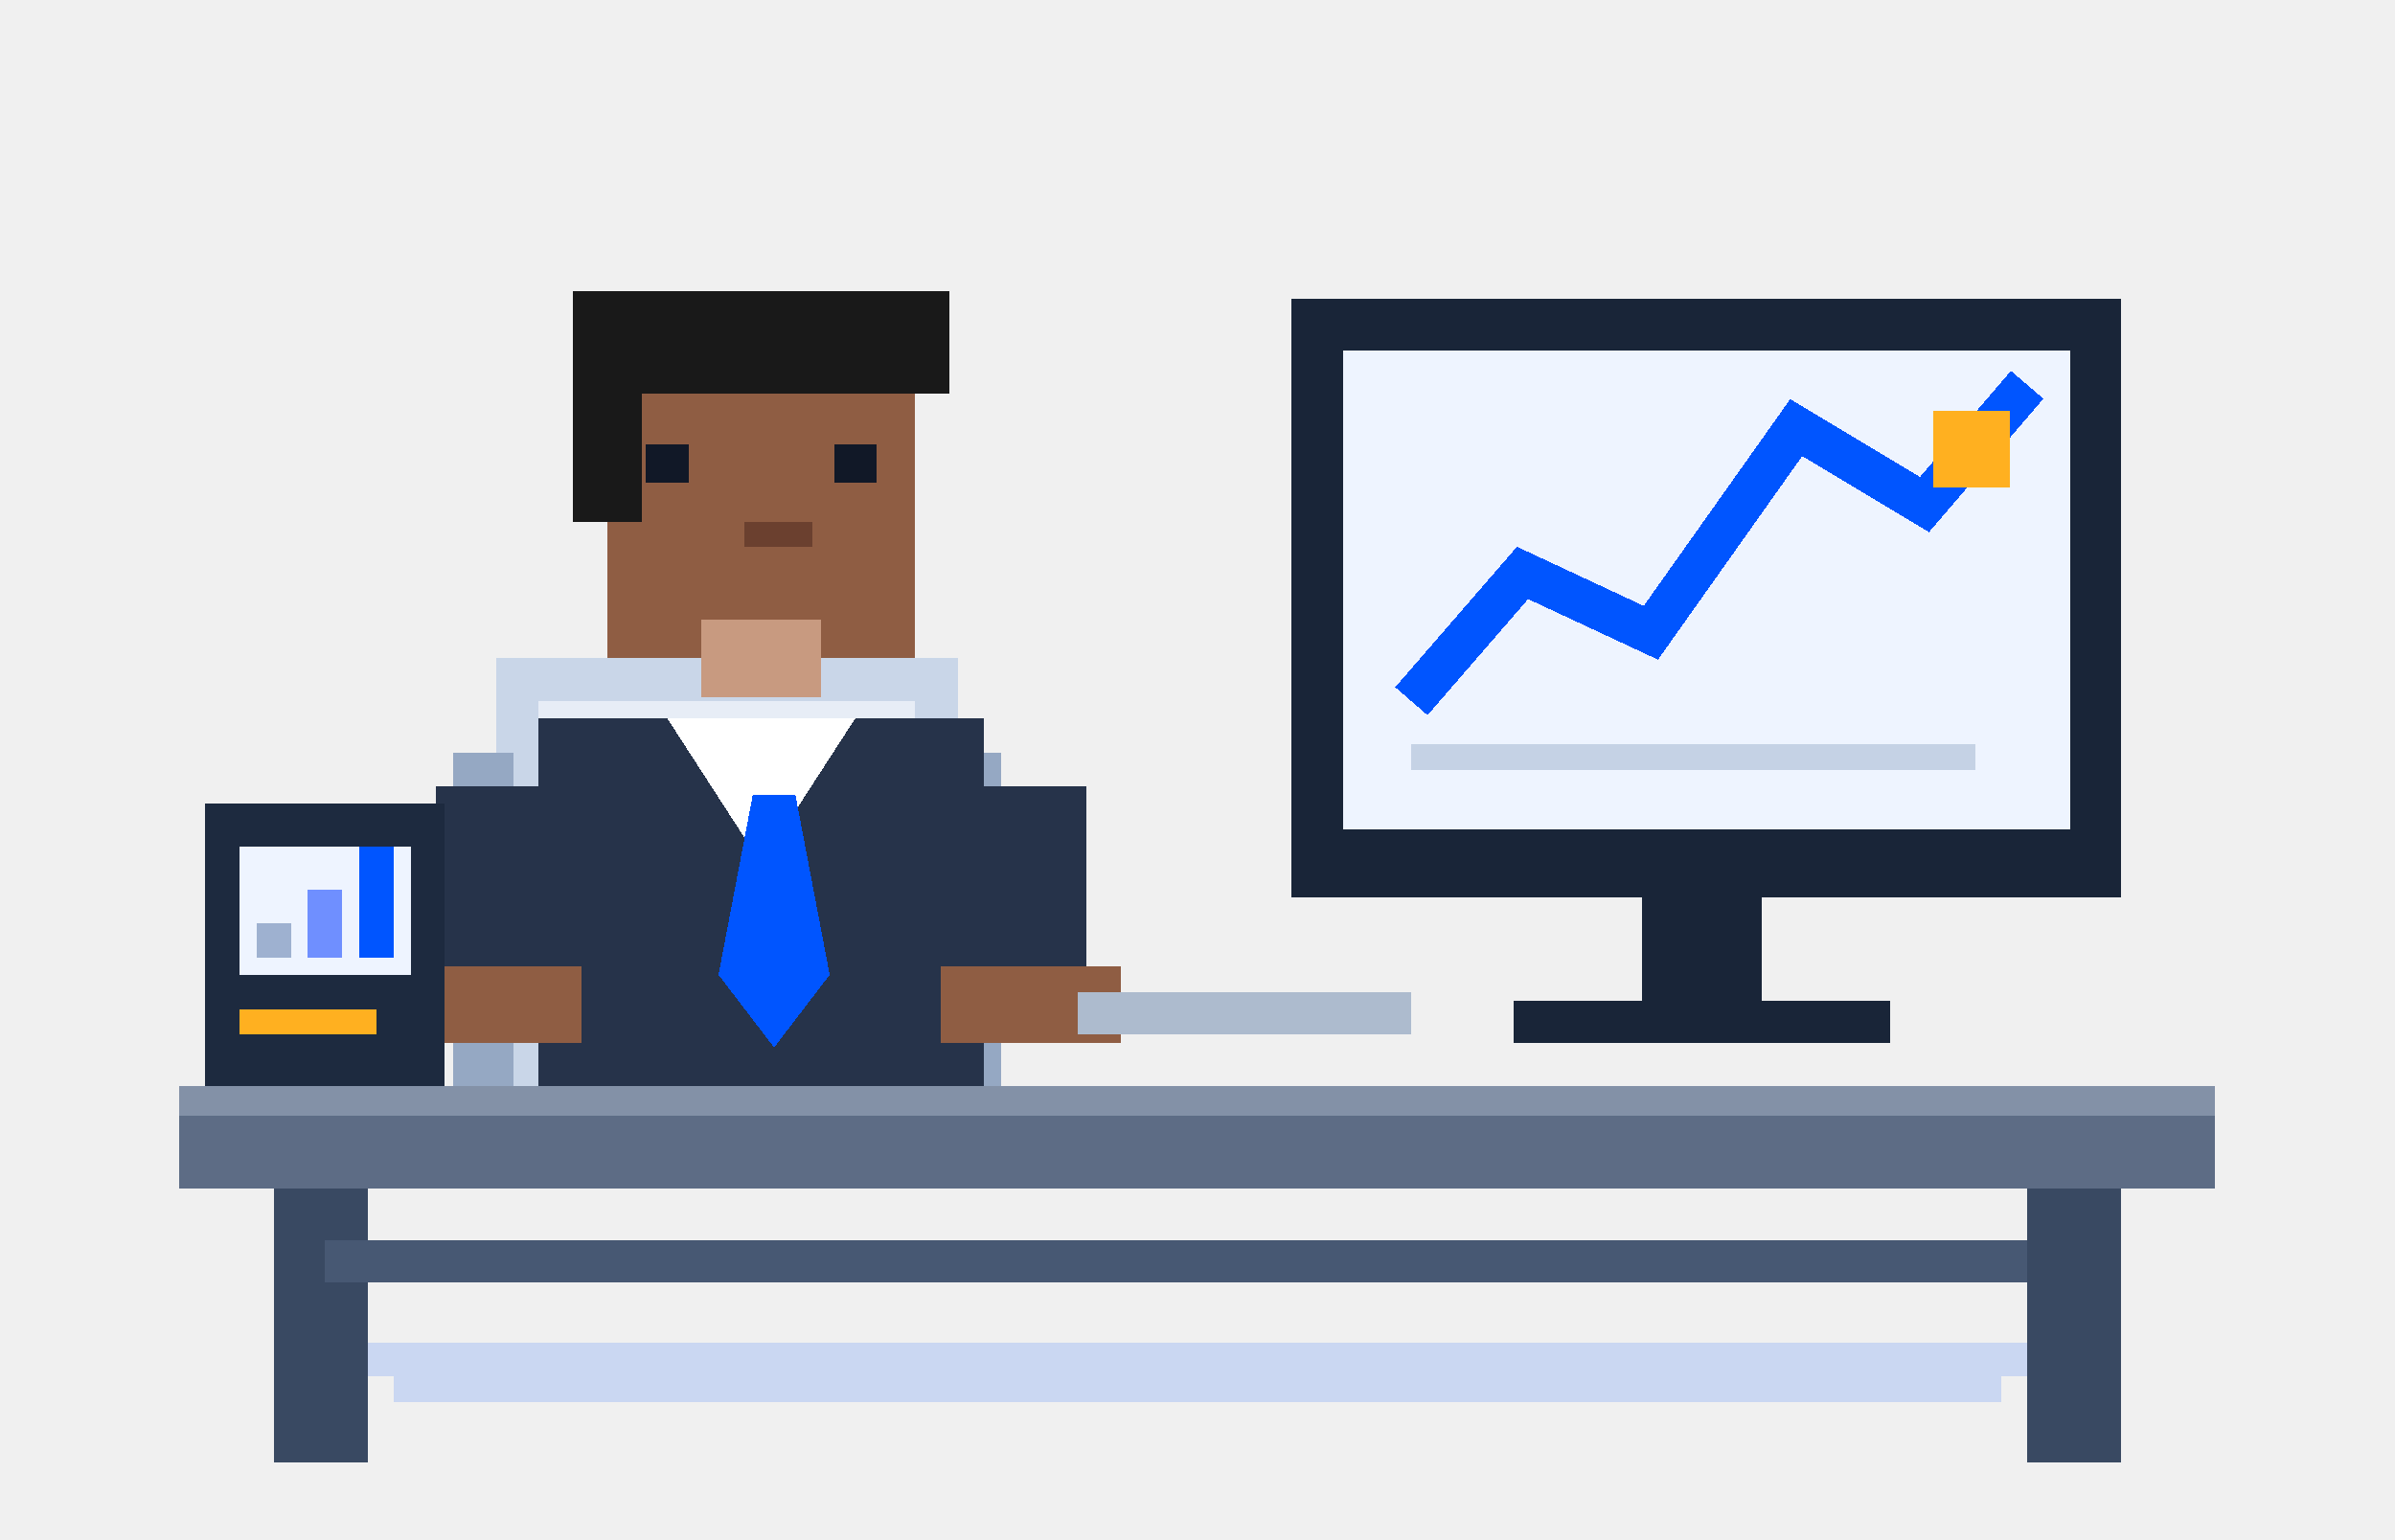
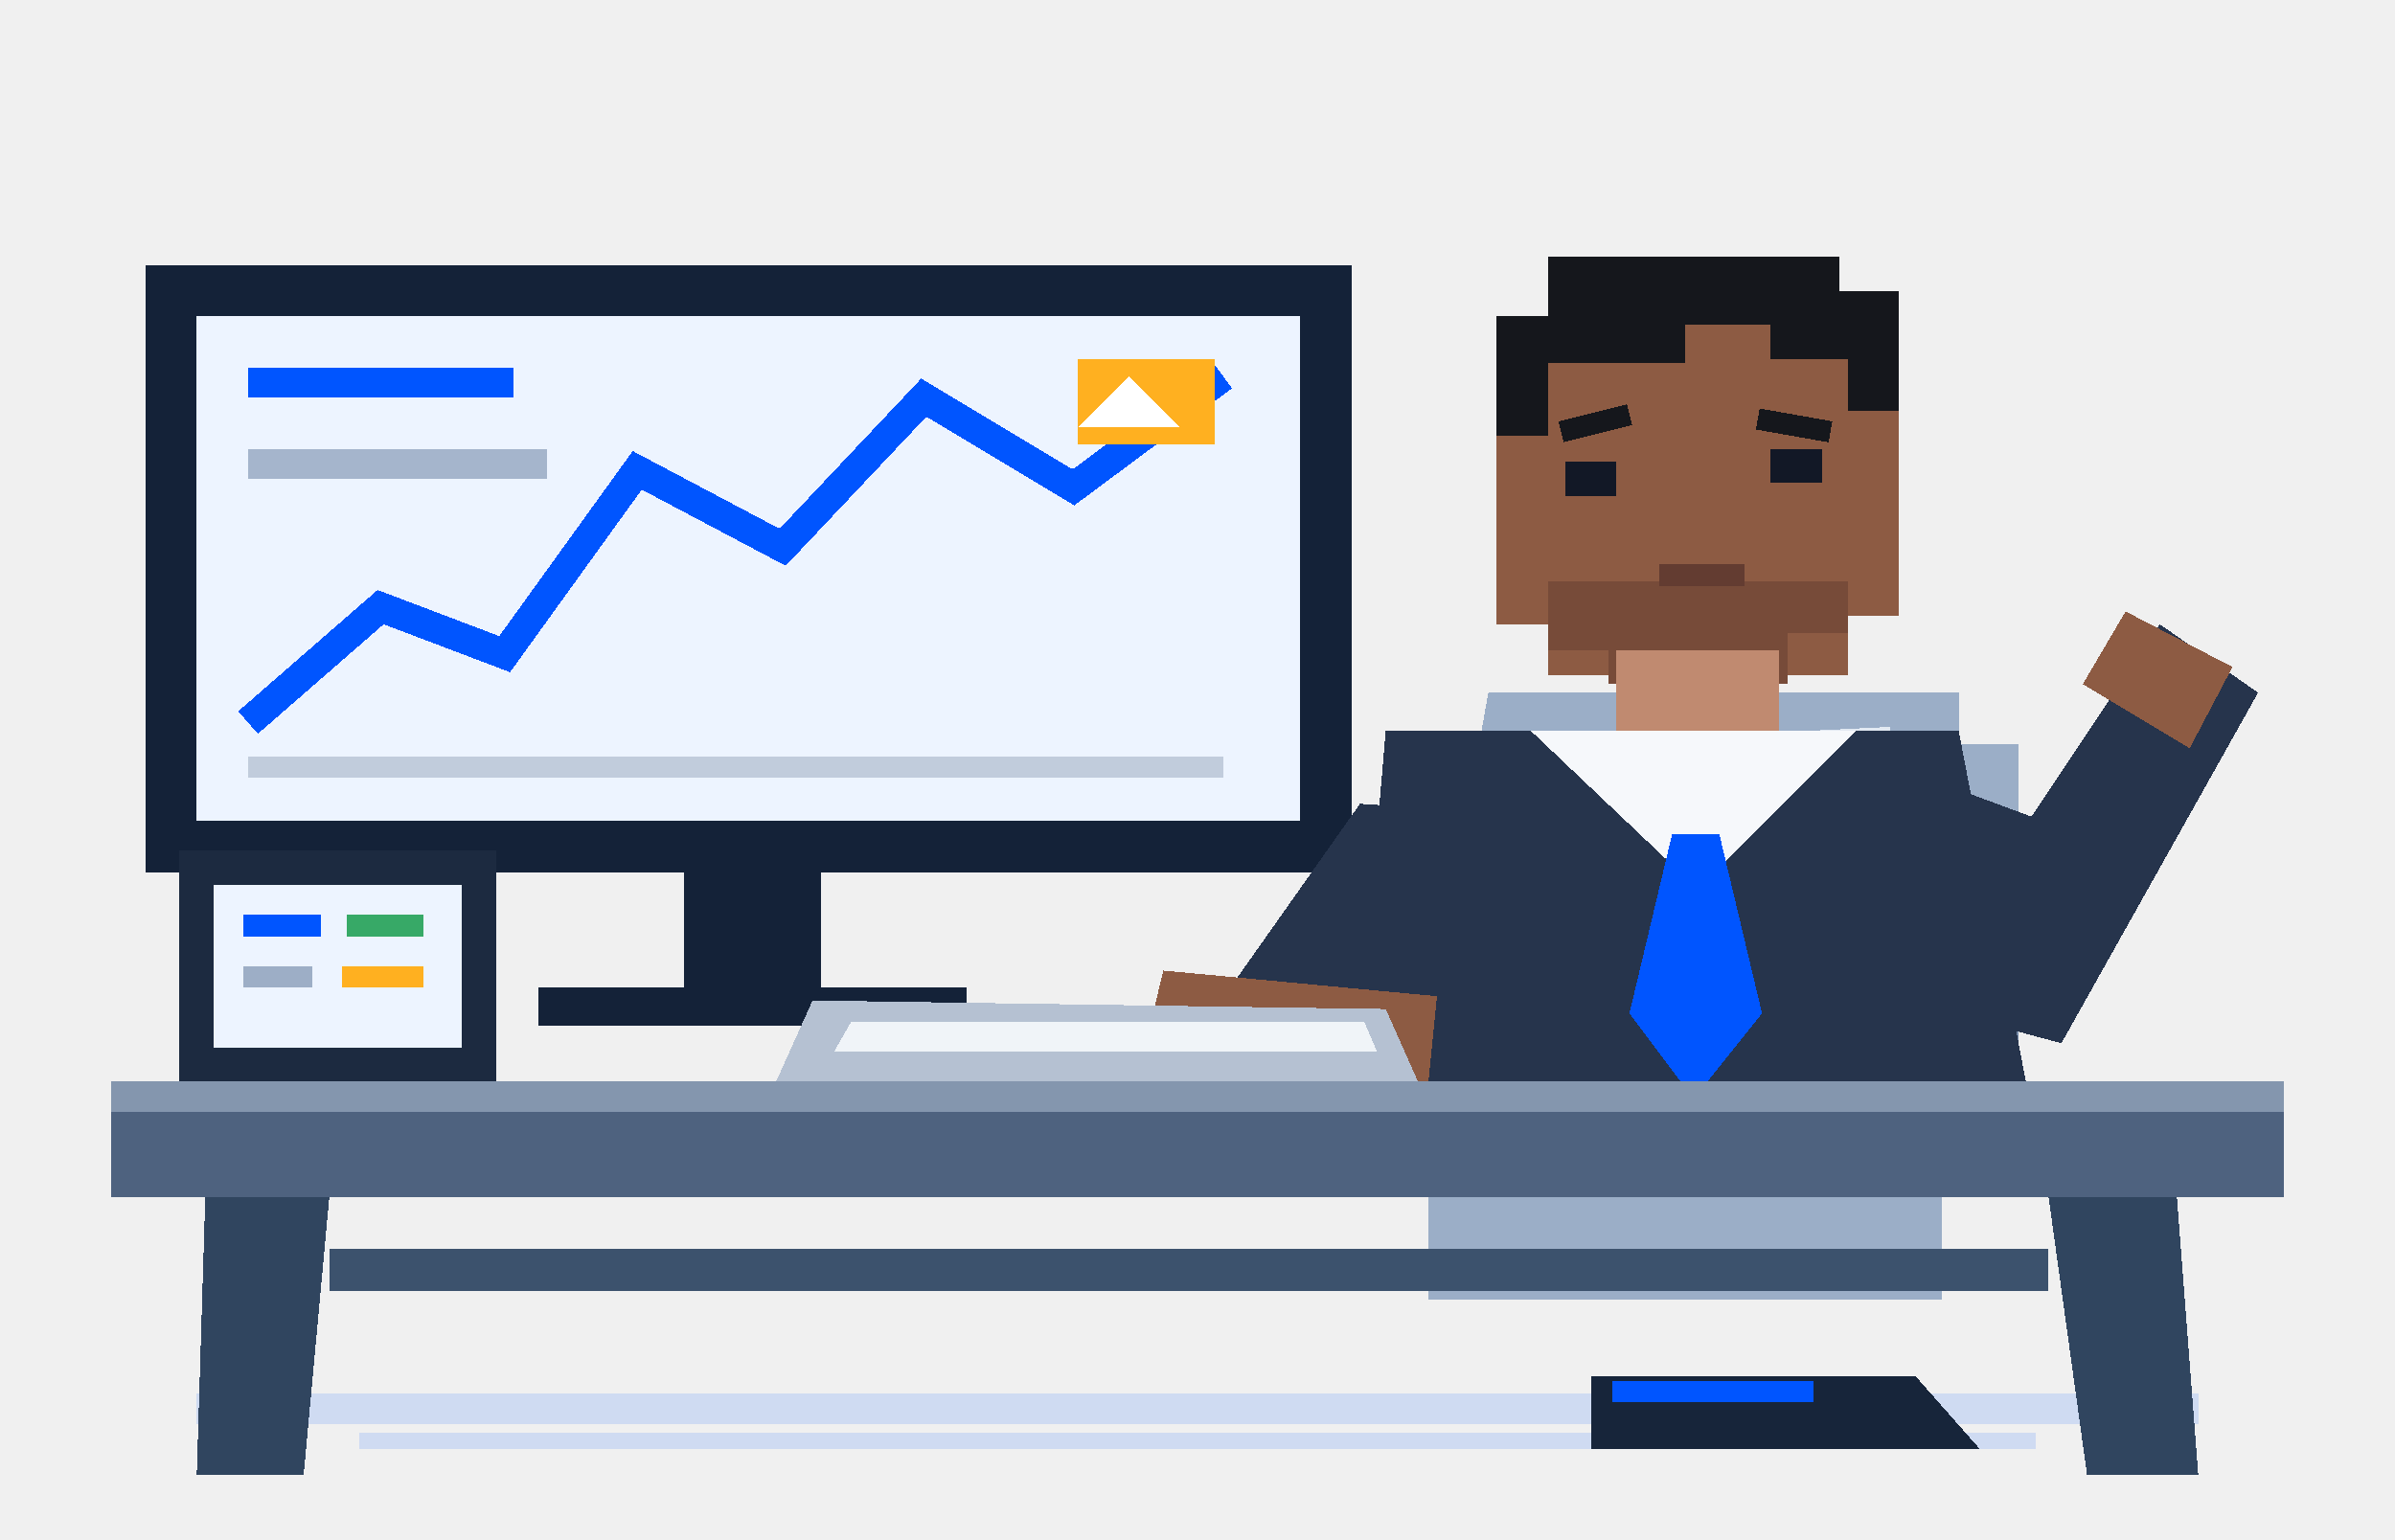
<svg xmlns="http://www.w3.org/2000/svg" width="560" height="360" viewBox="0 0 560 360" shape-rendering="crispEdges">
-   <g opacity=".16" fill="#0055ff">
-     <rect x="68" y="314" width="424" height="8" />
-     <rect x="92" y="322" width="376" height="6" />
+   <g opacity=".14" fill="#0055ff">
+     <rect x="46" y="326" width="468" height="7" />
+     <rect x="84" y="335" width="392" height="4" />
  </g>
-   <g>
-     <rect x="116" y="154" width="108" height="116" fill="#c9d6e8" />
-     <rect x="126" y="164" width="88" height="106" fill="#e7edf6" />
-     <rect x="106" y="176" width="14" height="78" fill="#95a8c3" />
-     <rect x="220" y="176" width="14" height="78" fill="#95a8c3" />
-     <rect x="142" y="76" width="72" height="78" fill="#8f5d43" />
-     <rect x="134" y="68" width="88" height="24" fill="#191919" />
-     <rect x="134" y="88" width="16" height="34" fill="#191919" />
-     <rect x="151" y="104" width="10" height="9" fill="#111827" />
-     <rect x="195" y="104" width="10" height="9" fill="#111827" />
-     <rect x="174" y="122" width="16" height="6" fill="#6b402f" />
-     <rect x="164" y="145" width="28" height="18" fill="#c89a80" />
-     <path d="M126 168h104v96H126z" fill="#26334a" />
-     <path d="m156 168 22 34 22-34z" fill="#fff" />
-     <path d="m176 186h10l8 42-13 17-13-17z" fill="#0055ff" />
-     <rect x="102" y="184" width="36" height="56" fill="#26334a" />
-     <rect x="218" y="184" width="36" height="56" fill="#26334a" />
-     <rect x="94" y="226" width="42" height="18" fill="#8f5d43" />
-     <rect x="220" y="226" width="42" height="18" fill="#8f5d43" />
-     <rect x="48" y="188" width="56" height="66" fill="#1d2a3f" />
-     <rect x="56" y="198" width="40" height="30" fill="#eef4ff" />
-     <rect x="60" y="216" width="8" height="8" fill="#9eb1d0" />
-     <rect x="72" y="208" width="8" height="16" fill="#6f8fff" />
-     <rect x="84" y="198" width="8" height="26" fill="#0055ff" />
-     <rect x="56" y="236" width="32" height="6" fill="#ffb020" />
-     <rect x="302" y="70" width="194" height="140" fill="#192538" />
-     <rect x="314" y="82" width="170" height="112" fill="#eef4ff" />
-     <path d="m330 164 26-30 30 14 34-48 30 18 24-28" fill="none" stroke="#0055ff" stroke-width="10" />
-     <rect x="330" y="174" width="132" height="6" fill="#c5d2e5" />
-     <rect x="452" y="96" width="18" height="18" fill="#ffb020" />
-     <rect x="384" y="210" width="28" height="28" fill="#192538" />
-     <rect x="354" y="234" width="88" height="10" fill="#192538" />
-     <rect x="252" y="232" width="78" height="10" fill="#adbbce" />
-     <rect x="42" y="254" width="476" height="24" fill="#5d6c85" />
-     <rect x="42" y="254" width="476" height="7" fill="#8391a7" />
-     <rect x="64" y="278" width="22" height="64" fill="#394962" />
-     <rect x="474" y="278" width="22" height="64" fill="#394962" />
-     <rect x="76" y="290" width="398" height="10" fill="#475873" />
-   </g>
+   <path fill="#142238" d="M34 62h282v142H34z" />
+   <path fill="#edf4ff" d="M46 74h258v118H46z" />
+   <rect x="58" y="86" width="62" height="7" fill="#0055ff" />
+   <rect x="58" y="105" width="70" height="7" fill="#a5b5cc" />
+   <path d="m58 169 31-27 29 11 31-43 34 18 33-35 35 21 35-26" fill="none" stroke="#0055ff" stroke-width="7" />
+   <rect x="58" y="177" width="228" height="5" fill="#c1ccdc" />
+   <rect x="252" y="84" width="32" height="20" fill="#ffb020" />
+   <path fill="#fff" d="m264 88 12 12h-24z" />
+   <rect x="160" y="204" width="32" height="28" fill="#142238" />
+   <rect x="126" y="231" width="100" height="9" fill="#142238" />
+   <path fill="#9baec7" d="M348 162h110v12h14v102h-18v28H334v-25h-18v-72h24z" />
+   <path fill="#e2e9f2" d="m360 174 82-4 8 102-90 4z" />
+   <path fill="#7388a6" d="M321 210h15v56h-15zm136-18h15v66h-15z" />
+   <path fill="#8d5b43" d="M350 84h12V72h70v12h12v60h-12v14h-70v-12h-12z" />
+   <path fill="#15171c" d="M350 74h12V60h68v8h14v28h-12V84h-18v-8h-20v9h-32v17h-12z" />
+   <path fill="#774b39" d="M362 136h70v12h-14v12h-42v-8h-14z" />
+   <rect x="366" y="108" width="12" height="8" fill="#121826" />
+   <rect x="414" y="105" width="12" height="8" fill="#121826" />
+   <path d="m365 101 16-4m30 1 17 3" stroke="#15171c" stroke-width="5" />
+   <rect x="388" y="132" width="20" height="5" fill="#633c31" />
+   <rect x="378" y="152" width="38" height="21" fill="#c08a70" />
+   <path fill="#26344c" d="M324 171h134l18 94H316z" />
+   <path fill="#f6f8fb" d="m358 171 39 37 37-37z" />
+   <path fill="#0055ff" d="m391 195h11l10 42-16 20-15-20z" />
+   <path fill="#26344c" d="m318 188 31 2-23 54-44-5zM448 181l27 10 30-45 23 16-46 82-41-11z" />
+   <path fill="#8d5b43" d="m272 227 64 6-2 20-67-5zm225-84 25 13-10 19-25-15z" />
+   <path fill="#1c2a40" d="M42 199h74v54H42z" />
+   <path fill="#edf4ff" d="M50 207h58v38H50z" />
+   <rect x="57" y="214" width="18" height="5" fill="#0055ff" />
+   <rect x="81" y="214" width="18" height="5" fill="#37a967" />
+   <rect x="57" y="226" width="16" height="5" fill="#9daec6" />
+   <rect x="80" y="226" width="19" height="5" fill="#ffb020" />
+   <path fill="#b5c1d2" d="m190 234 134 2 8 18H181z" />
+   <path fill="#f0f4f8" d="M199 239h120l3 7H195z" />
+   <path fill="#4e627f" d="M26 253h508v27H26z" />
+   <rect x="26" y="253" width="508" height="7" fill="#8496ae" />
+   <path fill="#30455f" d="m48 280 29 0-6 65H46zm431 0h30l5 65h-26z" />
+   <path fill="#3c526d" d="M77 292h402v10H77z" />
+   <path fill="#17253a" d="M372 322h76l15 17h-91z" />
+   <rect x="377" y="323" width="47" height="5" fill="#0055ff" />
</svg>
